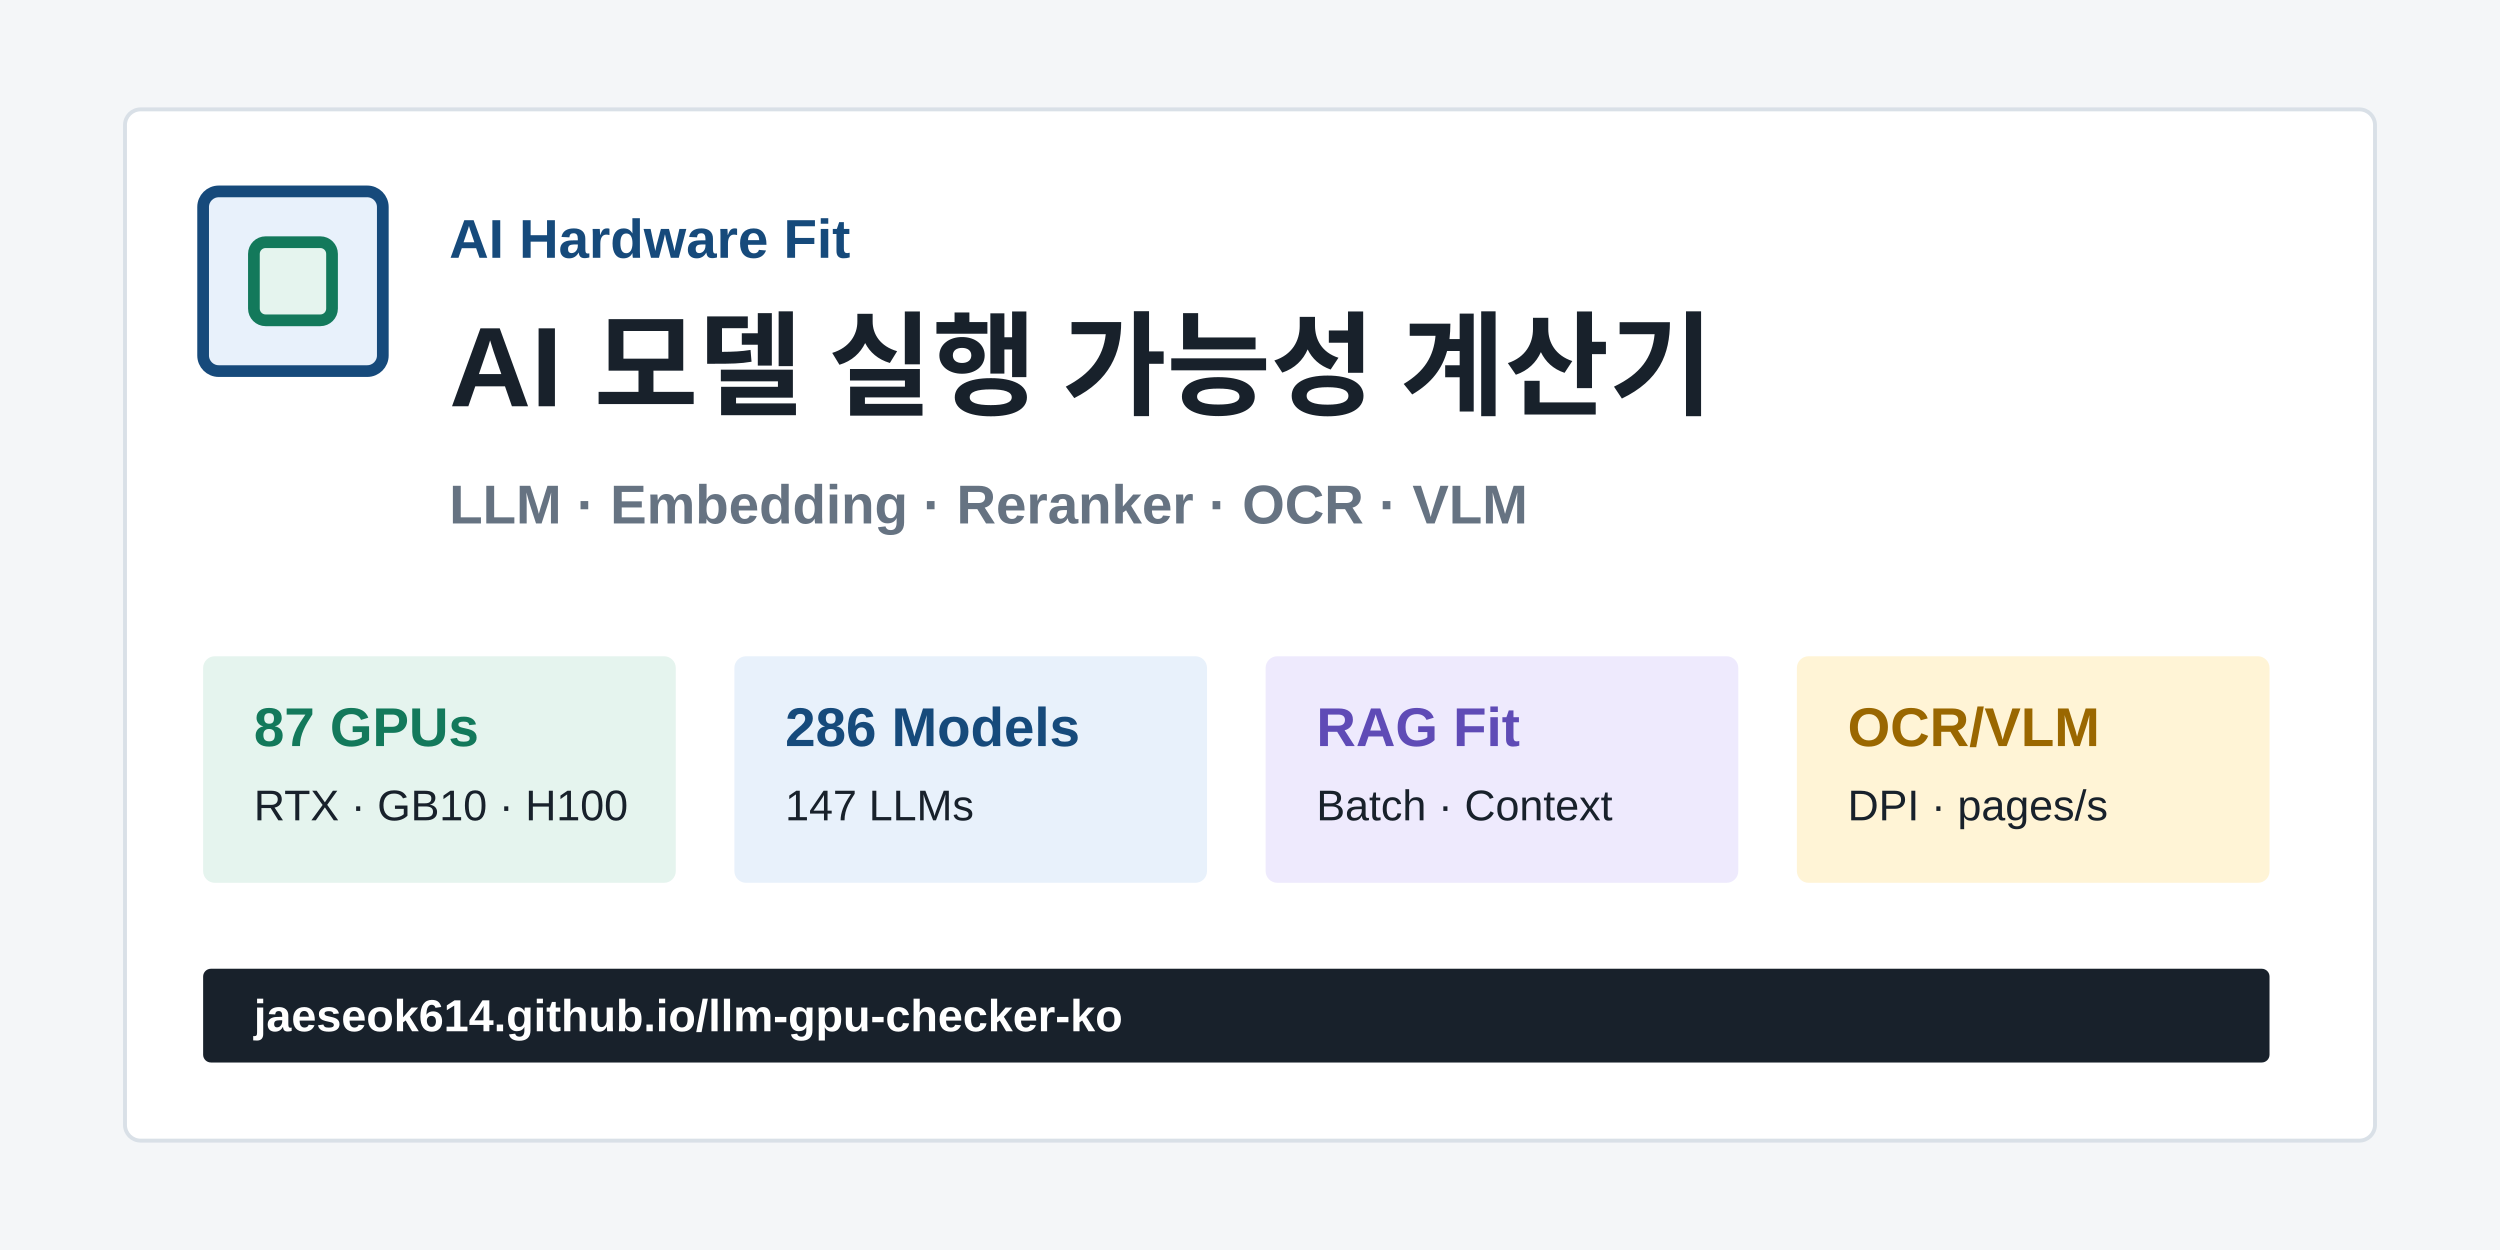
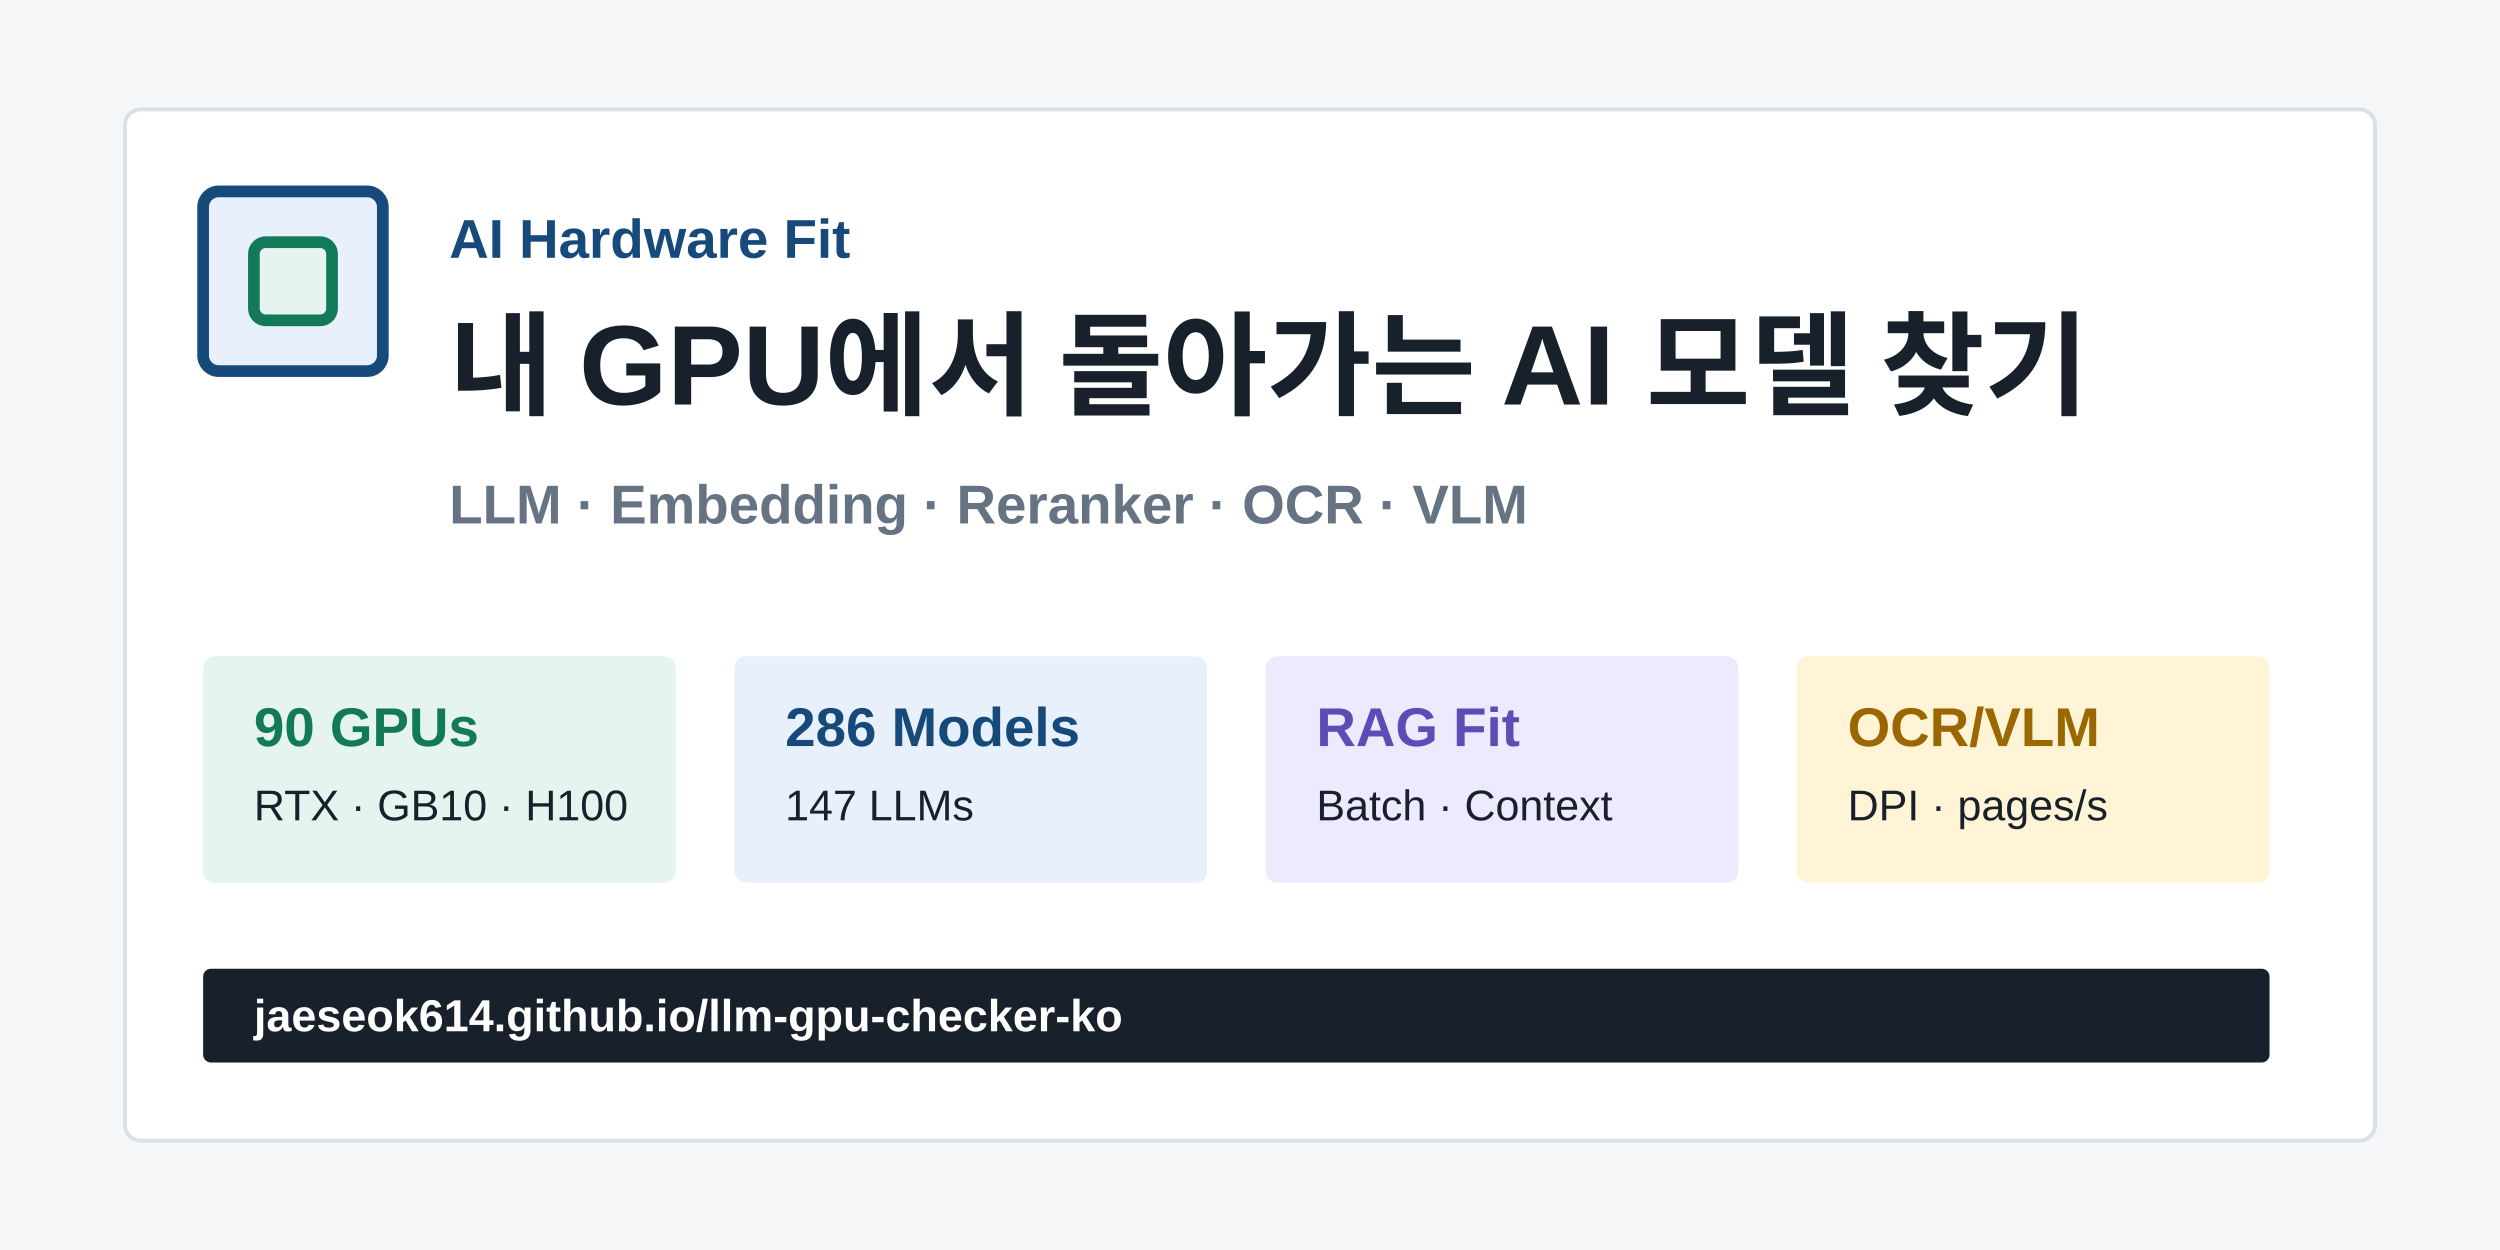
<svg xmlns="http://www.w3.org/2000/svg" width="1280" height="640" viewBox="0 0 1280 640" fill="none" role="img" aria-label="AI Hardware Fit social preview">
  <rect width="1280" height="640" fill="#F4F6F8" />
  <rect x="64" y="56" width="1152" height="528" rx="8" fill="#FFFFFF" stroke="#D9E0E7" stroke-width="2" />
  <rect x="104" y="98" width="92" height="92" rx="8" fill="#E8F1FB" stroke="#164A7B" stroke-width="6" />
  <rect x="130" y="124" width="40" height="40" rx="6" fill="#E5F4EE" stroke="#13795B" stroke-width="6" />
  <text x="230" y="132" font-family="Arial, sans-serif" font-size="28" font-weight="700" fill="#164A7B">AI Hardware Fit</text>
-   <text x="230" y="208" font-family="Arial, sans-serif" font-size="58" font-weight="800" fill="#18212B">AI 모델 실행 가능성 계산기</text>
+   <text x="230" y="208" font-family="Arial, sans-serif" font-size="58" font-weight="800" fill="#18212B">내 GPU에서 돌아가는 AI 모델 찾기</text>
  <text x="230" y="268" font-family="Arial, sans-serif" font-size="28" font-weight="600" fill="#667382">LLM · Embedding · Reranker · OCR · VLM</text>
  <rect x="104" y="336" width="242" height="116" rx="6" fill="#E5F4EE" />
-   <text x="130" y="382" font-family="Arial, sans-serif" font-size="28" font-weight="800" fill="#13795B">87 GPUs</text>
+   <text x="130" y="382" font-family="Arial, sans-serif" font-size="28" font-weight="800" fill="#13795B">90 GPUs</text>
  <text x="130" y="420" font-family="Arial, sans-serif" font-size="22" fill="#18212B">RTX · GB10 · H100</text>
  <rect x="376" y="336" width="242" height="116" rx="6" fill="#E8F1FB" />
  <text x="402" y="382" font-family="Arial, sans-serif" font-size="28" font-weight="800" fill="#164A7B">286 Models</text>
  <text x="402" y="420" font-family="Arial, sans-serif" font-size="22" fill="#18212B">147 LLMs</text>
  <rect x="648" y="336" width="242" height="116" rx="6" fill="#EEEAFD" />
  <text x="674" y="382" font-family="Arial, sans-serif" font-size="28" font-weight="800" fill="#5F4BB6">RAG Fit</text>
  <text x="674" y="420" font-family="Arial, sans-serif" font-size="22" fill="#18212B">Batch · Context</text>
  <rect x="920" y="336" width="242" height="116" rx="6" fill="#FFF4D6" />
  <text x="946" y="382" font-family="Arial, sans-serif" font-size="28" font-weight="800" fill="#9A6700">OCR/VLM</text>
  <text x="946" y="420" font-family="Arial, sans-serif" font-size="22" fill="#18212B">DPI · pages/s</text>
  <rect x="104" y="496" width="1058" height="48" rx="4" fill="#18212B" />
  <text x="130" y="528" font-family="Arial, sans-serif" font-size="23" font-weight="700" fill="#FFFFFF">jaeseok614.github.io/llm-gpu-checker-ko</text>
</svg>
